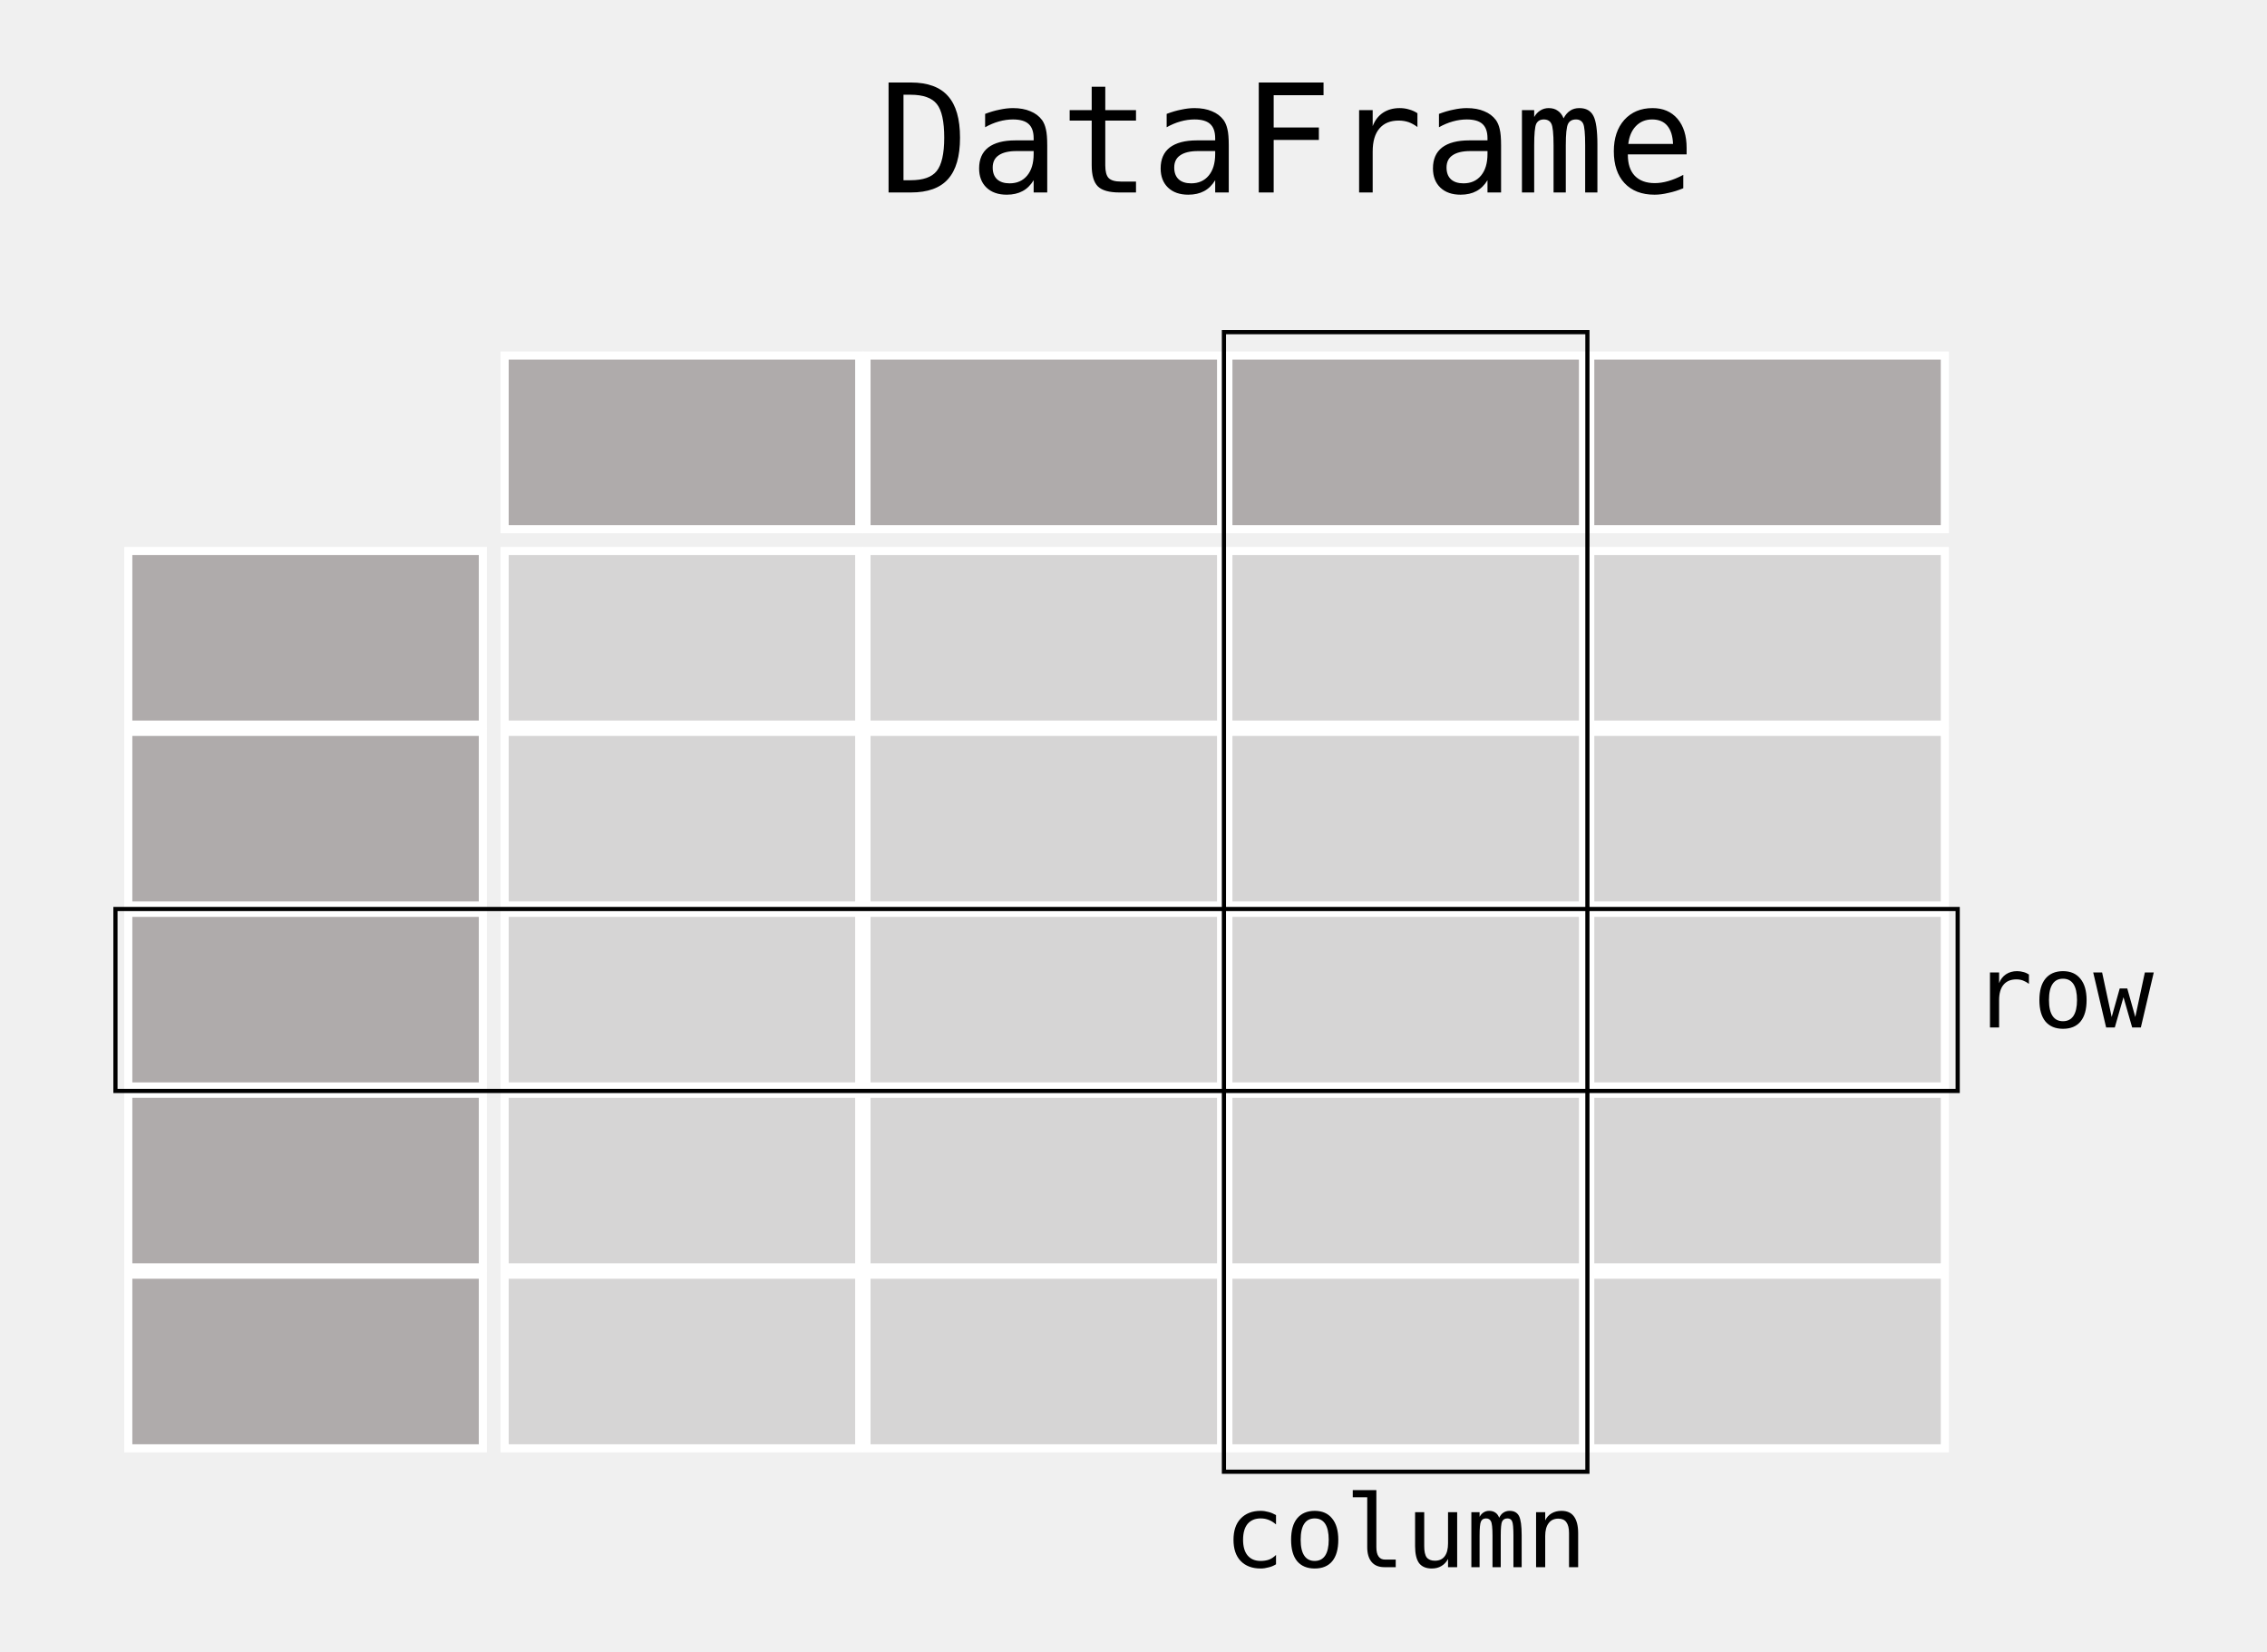
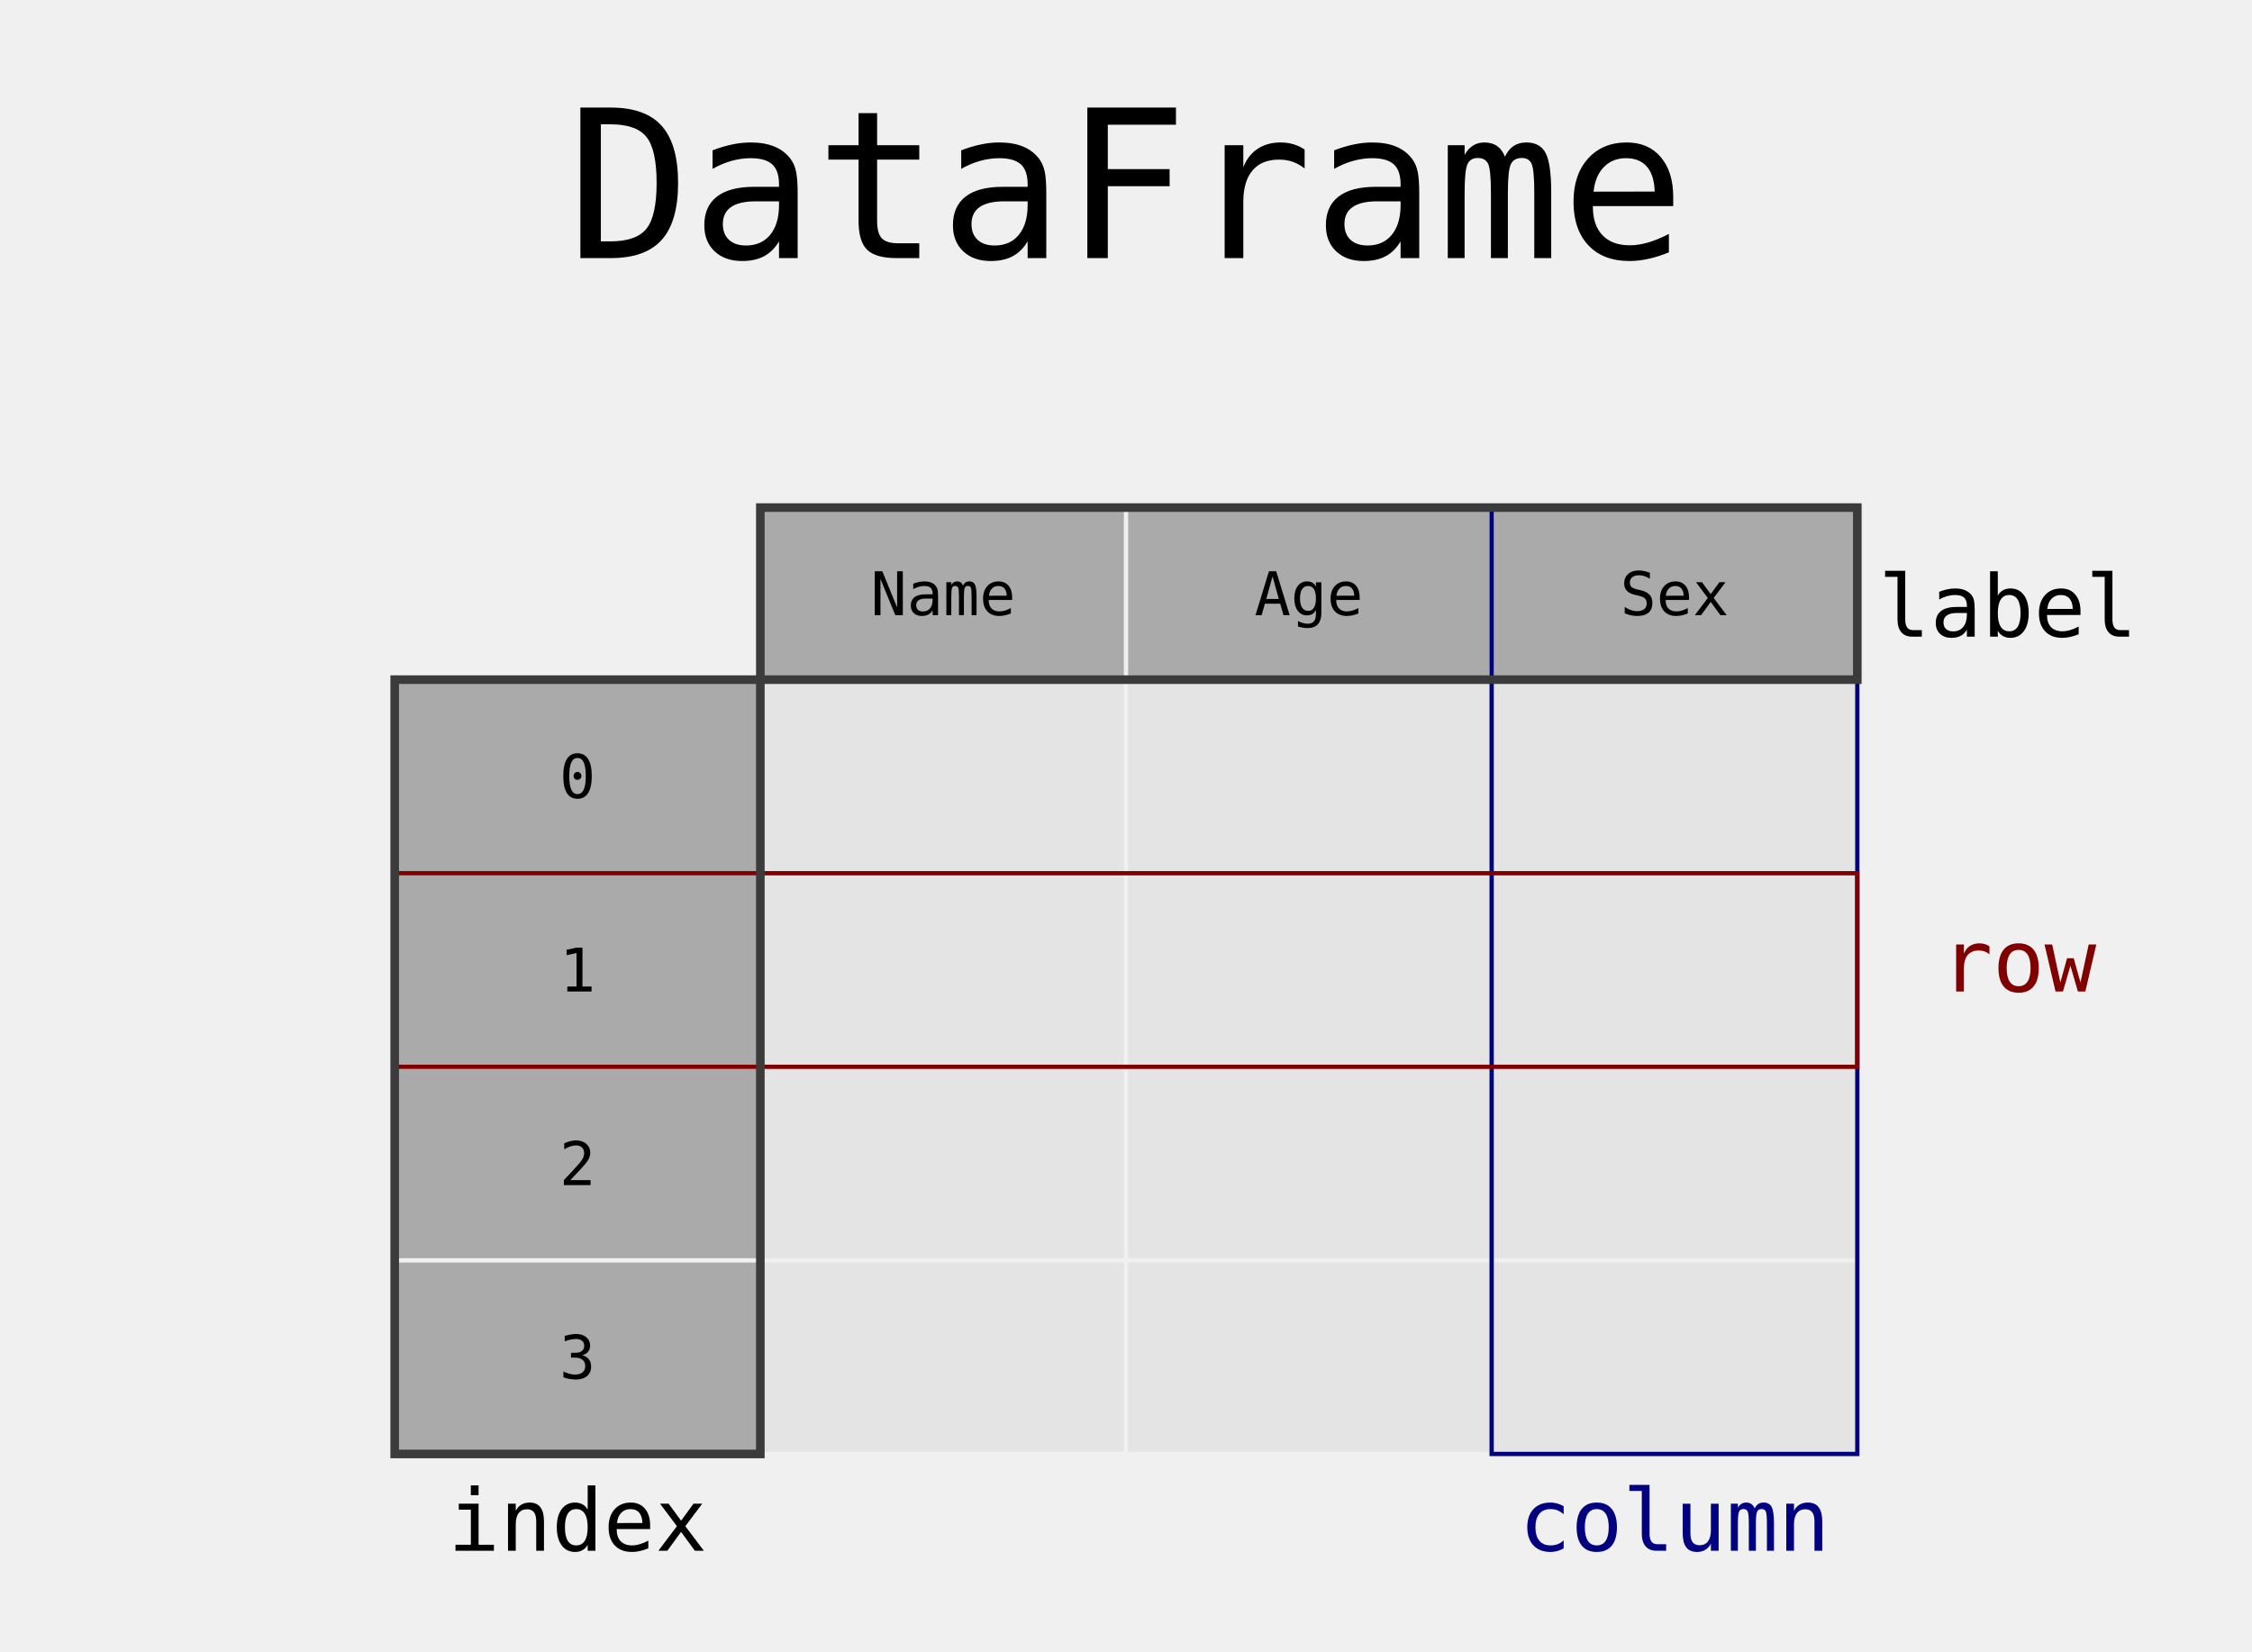
- <svg xmlns="http://www.w3.org/2000/svg" width="143.195mm" height="104.306mm" viewBox="0 0 143.195 104.306" version="1.1" id="svg10280">
-   <defs id="defs10274" />
-   <g id="layer1" transform="translate(-22.61342,-96.09779)">
-     <g id="g888" transform="matrix(0.8999075,0,0,0.9,9.436416,14.82509)" style="stroke-width:1.111">
-       <path id="path4891-1-50-8-2-1" style="fill:#afabab;fill-opacity:1;fill-rule:evenodd;stroke:#ffffff;stroke-width:0.569;stroke-miterlimit:4;stroke-dasharray:none;stroke-opacity:1" d="M 23.647,141.163 H 48.535 V 128.975 H 23.647 Z" />
-       <path id="path4891-1-50-8-2-7" style="fill:#afabab;fill-opacity:1;fill-rule:evenodd;stroke:#ffffff;stroke-width:0.569;stroke-miterlimit:4;stroke-dasharray:none;stroke-opacity:1" d="M 50.063,127.447 H 74.951 V 115.259 H 50.063 Z" />
-       <path id="path4891-1-50-8-2-1-9" style="fill:#afabab;fill-opacity:0.392;fill-rule:evenodd;stroke:#ffffff;stroke-width:0.569;stroke-miterlimit:4;stroke-dasharray:none;stroke-opacity:1" d="M 50.063,141.163 H 74.951 V 128.975 H 50.063 Z" />
-       <path id="path4891-1-50-8-2-2" style="fill:#afabab;fill-opacity:1;fill-rule:evenodd;stroke:#ffffff;stroke-width:0.569;stroke-miterlimit:4;stroke-dasharray:none;stroke-opacity:1" d="M 23.647,153.863 H 48.535 V 141.675 H 23.647 Z" />
-       <path id="path4891-1-50-8-2-7-5" style="fill:#afabab;fill-opacity:0.392;fill-rule:evenodd;stroke:#ffffff;stroke-width:0.569;stroke-miterlimit:4;stroke-dasharray:none;stroke-opacity:1" d="M 50.063,153.863 H 74.951 V 141.675 H 50.063 Z" />
-       <path id="path4891-1-50-8-2-6" style="fill:#afabab;fill-opacity:1;fill-rule:evenodd;stroke:#ffffff;stroke-width:0.569;stroke-miterlimit:4;stroke-dasharray:none;stroke-opacity:1" d="M 75.463,127.447 H 100.351 V 115.259 H 75.463 Z" />
-       <path id="path4891-1-50-8-2-1-5" style="fill:#afabab;fill-opacity:0.392;fill-rule:evenodd;stroke:#ffffff;stroke-width:0.569;stroke-miterlimit:4;stroke-dasharray:none;stroke-opacity:1" d="M 75.463,141.163 H 100.351 V 128.975 H 75.463 Z" />
-       <path id="path4891-1-50-8-2-2-3" style="fill:#afabab;fill-opacity:0.392;fill-rule:evenodd;stroke:#ffffff;stroke-width:0.569;stroke-miterlimit:4;stroke-dasharray:none;stroke-opacity:1" d="M 75.463,153.863 H 100.351 V 141.675 H 75.463 Z" />
-       <path id="path4891-1-50-8-2-1-7-5" style="fill:#afabab;fill-opacity:1;fill-rule:evenodd;stroke:#ffffff;stroke-width:0.569;stroke-miterlimit:4;stroke-dasharray:none;stroke-opacity:1" d="M 23.647,179.263 H 48.535 V 167.075 H 23.647 Z" />
-       <path id="path4891-1-50-8-2-1-9-8-0" style="fill:#afabab;fill-opacity:0.392;fill-rule:evenodd;stroke:#ffffff;stroke-width:0.569;stroke-miterlimit:4;stroke-dasharray:none;stroke-opacity:1" d="M 50.063,179.263 H 74.951 V 167.075 H 50.063 Z" />
-       <path id="path4891-1-50-8-2-1-7-8-5" style="fill:#afabab;fill-opacity:0.392;fill-rule:evenodd;stroke:#ffffff;stroke-width:0.569;stroke-miterlimit:4;stroke-dasharray:none;stroke-opacity:1" d="M 75.463,179.263 H 100.351 V 167.075 H 75.463 Z" />
-       <path id="path4891-1-50-8-2-1-7-5-2" style="fill:#afabab;fill-opacity:1;fill-rule:evenodd;stroke:#ffffff;stroke-width:0.569;stroke-miterlimit:4;stroke-dasharray:none;stroke-opacity:1" d="M 23.647,191.963 H 48.535 V 179.775 H 23.647 Z" />
-       <path id="path4891-1-50-8-2-1-9-8-0-7" style="fill:#afabab;fill-opacity:0.392;fill-rule:evenodd;stroke:#ffffff;stroke-width:0.569;stroke-miterlimit:4;stroke-dasharray:none;stroke-opacity:1" d="M 50.063,191.963 H 74.951 V 179.775 H 50.063 Z" />
-       <path id="path4891-1-50-8-2-1-7-8-5-2" style="fill:#afabab;fill-opacity:0.392;fill-rule:evenodd;stroke:#ffffff;stroke-width:0.569;stroke-miterlimit:4;stroke-dasharray:none;stroke-opacity:1" d="M 75.463,191.963 H 100.351 V 179.775 H 75.463 Z" />
-       <path id="path4891-1-50-8-2-7-8" style="fill:#afabab;fill-opacity:1;fill-rule:evenodd;stroke:#ffffff;stroke-width:0.569;stroke-miterlimit:4;stroke-dasharray:none;stroke-opacity:1" d="m 100.863,127.447 h 24.888 v -12.188 h -24.888 z" />
-       <path id="path4891-1-50-8-2-1-9-4" style="fill:#afabab;fill-opacity:0.392;fill-rule:evenodd;stroke:#ffffff;stroke-width:0.569;stroke-miterlimit:4;stroke-dasharray:none;stroke-opacity:1" d="m 100.863,141.163 h 24.888 v -12.188 h -24.888 z" />
-       <path id="path4891-1-50-8-2-7-5-5" style="fill:#afabab;fill-opacity:0.392;fill-rule:evenodd;stroke:#ffffff;stroke-width:0.569;stroke-miterlimit:4;stroke-dasharray:none;stroke-opacity:1" d="m 100.863,153.863 h 24.888 v -12.188 h -24.888 z" />
-       <path id="path4891-1-50-8-2-1-9-8-2-7" style="fill:#afabab;fill-opacity:0.392;fill-rule:evenodd;stroke:#ffffff;stroke-width:0.569;stroke-miterlimit:4;stroke-dasharray:none;stroke-opacity:1" d="m 100.863,179.263 h 24.888 v -12.188 h -24.888 z" />
-       <path id="path4891-1-50-8-2-1-9-8-2-7-1" style="fill:#afabab;fill-opacity:0.392;fill-rule:evenodd;stroke:#ffffff;stroke-width:0.569;stroke-miterlimit:4;stroke-dasharray:none;stroke-opacity:1" d="m 100.863,191.963 h 24.888 v -12.188 h -24.888 z" />
-       <g id="g935" style="stroke-width:1.111">
-         <path d="M 23.647,166.563 H 48.535 V 154.375 H 23.647 Z" style="fill:#afabab;fill-opacity:1;fill-rule:evenodd;stroke:#ffffff;stroke-width:0.569;stroke-miterlimit:4;stroke-dasharray:none;stroke-opacity:1" id="path4891-1-50-8-2-1-7" />
-         <path d="M 50.063,166.563 H 74.951 V 154.375 H 50.063 Z" style="fill:#afabab;fill-opacity:0.392;fill-rule:evenodd;stroke:#ffffff;stroke-width:0.569;stroke-miterlimit:4;stroke-dasharray:none;stroke-opacity:1" id="path4891-1-50-8-2-1-9-8" />
-         <path d="M 75.463,166.563 H 100.351 V 154.375 H 75.463 Z" style="fill:#afabab;fill-opacity:0.392;fill-rule:evenodd;stroke:#ffffff;stroke-width:0.569;stroke-miterlimit:4;stroke-dasharray:none;stroke-opacity:1" id="path4891-1-50-8-2-1-7-8" />
-         <path d="m 100.863,166.563 h 24.888 v -12.188 h -24.888 z" style="fill:#afabab;fill-opacity:0.392;fill-rule:evenodd;stroke:#ffffff;stroke-width:0.569;stroke-miterlimit:4;stroke-dasharray:none;stroke-opacity:1" id="path4891-1-50-8-2-1-9-8-2" />
-         <path d="m 126.263,166.563 h 24.888 v -12.188 h -24.888 z" style="fill:#afabab;fill-opacity:0.392;fill-rule:evenodd;stroke:#ffffff;stroke-width:0.569;stroke-miterlimit:4;stroke-dasharray:none;stroke-opacity:1" id="path4891-1-50-8-2-1-9-8-2-4" />
-       </g>
-       <path id="path4891-1-50-8-2-7-8-2" style="fill:#afabab;fill-opacity:1;fill-rule:evenodd;stroke:#ffffff;stroke-width:0.569;stroke-miterlimit:4;stroke-dasharray:none;stroke-opacity:1" d="m 126.263,127.447 h 24.888 v -12.188 h -24.888 z" />
-       <path id="path4891-1-50-8-2-1-9-4-2" style="fill:#afabab;fill-opacity:0.392;fill-rule:evenodd;stroke:#ffffff;stroke-width:0.569;stroke-miterlimit:4;stroke-dasharray:none;stroke-opacity:1" d="m 126.263,141.163 h 24.888 v -12.188 h -24.888 z" />
-       <path id="path4891-1-50-8-2-7-5-5-1" style="fill:#afabab;fill-opacity:0.392;fill-rule:evenodd;stroke:#ffffff;stroke-width:0.569;stroke-miterlimit:4;stroke-dasharray:none;stroke-opacity:1" d="m 126.263,153.863 h 24.888 v -12.188 h -24.888 z" />
-       <path id="path4891-1-50-8-2-1-9-8-2-7-6" style="fill:#afabab;fill-opacity:0.392;fill-rule:evenodd;stroke:#ffffff;stroke-width:0.569;stroke-miterlimit:4;stroke-dasharray:none;stroke-opacity:1" d="m 126.263,179.263 h 24.888 v -12.188 h -24.888 z" />
-       <path id="path4891-1-50-8-2-1-9-8-2-7-1-2" style="fill:#afabab;fill-opacity:0.392;fill-rule:evenodd;stroke:#ffffff;stroke-width:0.569;stroke-miterlimit:4;stroke-dasharray:none;stroke-opacity:1" d="m 126.263,191.963 h 24.888 v -12.188 h -24.888 z" />
-       <text id="text47247-9" y="200.304" x="100.55" style="font-style:normal;font-weight:normal;font-size:10.583px;line-height:1.25;font-family:sans-serif;letter-spacing:0px;word-spacing:0px;fill:#000000;fill-opacity:1;stroke:none;stroke-width:0.294" xml:space="preserve">
-         <tspan style="font-style:normal;font-variant:normal;font-weight:normal;font-stretch:normal;font-size:7.056px;font-family:monospace;-inkscape-font-specification:monospace;stroke-width:0.294" y="200.304" x="100.55" id="tspan47245-7">column</tspan>
-       </text>
-       <text id="text47247-1" y="103.813" x="76.307" style="font-style:normal;font-weight:normal;font-size:10.583px;line-height:1.25;font-family:sans-serif;letter-spacing:0px;word-spacing:0px;fill:#000000;fill-opacity:1;stroke:none;stroke-width:0.294" xml:space="preserve">
-         <tspan style="font-style:normal;font-variant:normal;font-weight:normal;font-stretch:normal;font-size:10.583px;font-family:monospace;-inkscape-font-specification:monospace;stroke-width:0.294" y="103.813" x="76.307" id="tspan47245-3">DataFrame</tspan>
-       </text>
-       <rect y="113.617" x="100.551" height="79.988" width="25.513" id="rect850" style="fill:none;fill-opacity:1;stroke:#000000;stroke-width:0.294;stroke-opacity:1" />
-       <rect y="154.107" x="22.746" height="12.771" width="129.307" id="rect850-3" style="fill:none;fill-opacity:1;stroke:#000000;stroke-width:0.294;stroke-opacity:1" />
-       <text id="text47247-9-6" y="162.418" x="153.072" style="font-style:normal;font-weight:normal;font-size:10.583px;line-height:1.25;font-family:sans-serif;letter-spacing:0px;word-spacing:0px;fill:#000000;fill-opacity:1;stroke:none;stroke-width:0.294" xml:space="preserve">
-         <tspan style="font-style:normal;font-variant:normal;font-weight:normal;font-stretch:normal;font-size:7.056px;font-family:monospace;-inkscape-font-specification:monospace;stroke-width:0.294" y="162.418" x="153.072" id="tspan47245-7-7">row</tspan>
-       </text>
-     </g>
-   </g>
+ <svg xmlns="http://www.w3.org/2000/svg" width="1047" height="768" viewBox="0 0 1047 768">
+   <rect x="28" y="28" width="991" height="712" fill="none" rx="16" ry="16" />
+   <text x="523.5" y="120" text-anchor="middle" font-family="monospace" font-size="96" font-weight="normal" fill="#000000">DataFrame</text>
+   <rect x="354.5" y="237.0" width="168" height="78" fill="#aaaaaa" />
+   <rect x="524.5" y="237.0" width="168" height="78" fill="#aaaaaa" />
+   <rect x="694.5" y="237.0" width="168" height="78" fill="#aaaaaa" />
+   <rect x="184.5" y="317.0" width="168" height="88" fill="#aaaaaa" />
+   <rect x="184.5" y="407.0" width="168" height="88" fill="#aaaaaa" />
+   <rect x="184.5" y="497.0" width="168" height="88" fill="#aaaaaa" />
+   <rect x="184.5" y="587.0" width="168" height="88" fill="#aaaaaa" />
+   <rect x="354.5" y="317.0" width="168" height="88" fill="#d8d8d880" />
+   <rect x="524.5" y="317.0" width="168" height="88" fill="#d8d8d880" />
+   <rect x="694.5" y="317.0" width="168" height="88" fill="#d8d8d880" />
+   <rect x="354.5" y="407.0" width="168" height="88" fill="#d8d8d880" />
+   <rect x="524.5" y="407.0" width="168" height="88" fill="#d8d8d880" />
+   <rect x="694.5" y="407.0" width="168" height="88" fill="#d8d8d880" />
+   <rect x="354.5" y="497.0" width="168" height="88" fill="#d8d8d880" />
+   <rect x="524.5" y="497.0" width="168" height="88" fill="#d8d8d880" />
+   <rect x="694.5" y="497.0" width="168" height="88" fill="#d8d8d880" />
+   <rect x="354.5" y="587.0" width="168" height="88" fill="#d8d8d880" />
+   <rect x="524.5" y="587.0" width="168" height="88" fill="#d8d8d880" />
+   <rect x="694.5" y="587.0" width="168" height="88" fill="#d8d8d880" />
+   <line x1="353.5" y1="236.0" x2="353.5" y2="676.0" stroke="#none" stroke-width="6" />
+   <line x1="523.5" y1="236.0" x2="523.5" y2="676.0" stroke="#none" stroke-width="6" />
+   <line x1="693.5" y1="236.0" x2="693.5" y2="676.0" stroke="#none" stroke-width="6" />
+   <line x1="863.5" y1="236.0" x2="863.5" y2="676.0" stroke="#none" stroke-width="6" />
+   <line x1="183.5" y1="236.0" x2="863.5" y2="236.0" stroke="#none" stroke-width="6" />
+   <line x1="183.5" y1="316.0" x2="863.5" y2="316.0" stroke="#none" stroke-width="6" />
+   <line x1="183.5" y1="406.0" x2="863.5" y2="406.0" stroke="#none" stroke-width="6" />
+   <line x1="183.5" y1="496.0" x2="863.5" y2="496.0" stroke="#none" stroke-width="6" />
+   <line x1="183.5" y1="586.0" x2="863.5" y2="586.0" stroke="#none" stroke-width="6" />
+   <rect x="183.5" y="236.0" width="680" height="440" fill="none" stroke="#none" stroke-width="6" />
+   <text x="438.5" y="286.0" text-anchor="middle" font-family="monospace" font-size="28" font-weight="normal" fill="#000000">Name</text>
+   <text x="608.5" y="286.0" text-anchor="middle" font-family="monospace" font-size="28" font-weight="normal" fill="#000000">Age</text>
+   <text x="778.5" y="286.0" text-anchor="middle" font-family="monospace" font-size="28" font-weight="normal" fill="#000000">Sex</text>
+   <text x="268.5" y="371.0" text-anchor="middle" font-family="monospace" font-size="28" font-weight="normal" fill="#000000">0</text>
+   <text x="268.5" y="461.0" text-anchor="middle" font-family="monospace" font-size="28" font-weight="normal" fill="#000000">1</text>
+   <text x="268.5" y="551.0" text-anchor="middle" font-family="monospace" font-size="28" font-weight="normal" fill="#000000">2</text>
+   <text x="268.5" y="641.0" text-anchor="middle" font-family="monospace" font-size="28" font-weight="normal" fill="#000000">3</text>
+   <rect x="693.5" y="236.0" width="170" height="440" fill="none" stroke="#000080" stroke-width="2.0" />
+   <text x="778.5" y="721.0" text-anchor="middle" font-family="monospace" font-size="40" font-weight="normal" fill="#000080">column</text>
+   <rect x="183.5" y="406.0" width="680" height="90" fill="none" stroke="#800000" stroke-width="2.0" />
+   <text x="938.5" y="461.0" text-anchor="middle" font-family="monospace" font-size="40" font-weight="normal" fill="#800000">row</text>
+   <rect x="183.5" y="316.0" width="170" height="360" fill="none" stroke="#3b3b3b" stroke-width="4" />
+   <text x="268.5" y="721.0" text-anchor="middle" font-family="monospace" font-size="40" font-weight="normal" fill="#000000">index</text>
+   <rect x="353.5" y="236.0" width="510" height="80" fill="none" stroke="#3b3b3b" stroke-width="4" />
+   <text x="933.5" y="296.0" text-anchor="middle" font-family="monospace" font-size="40" font-weight="normal" fill="#000000">label</text>
</svg>
